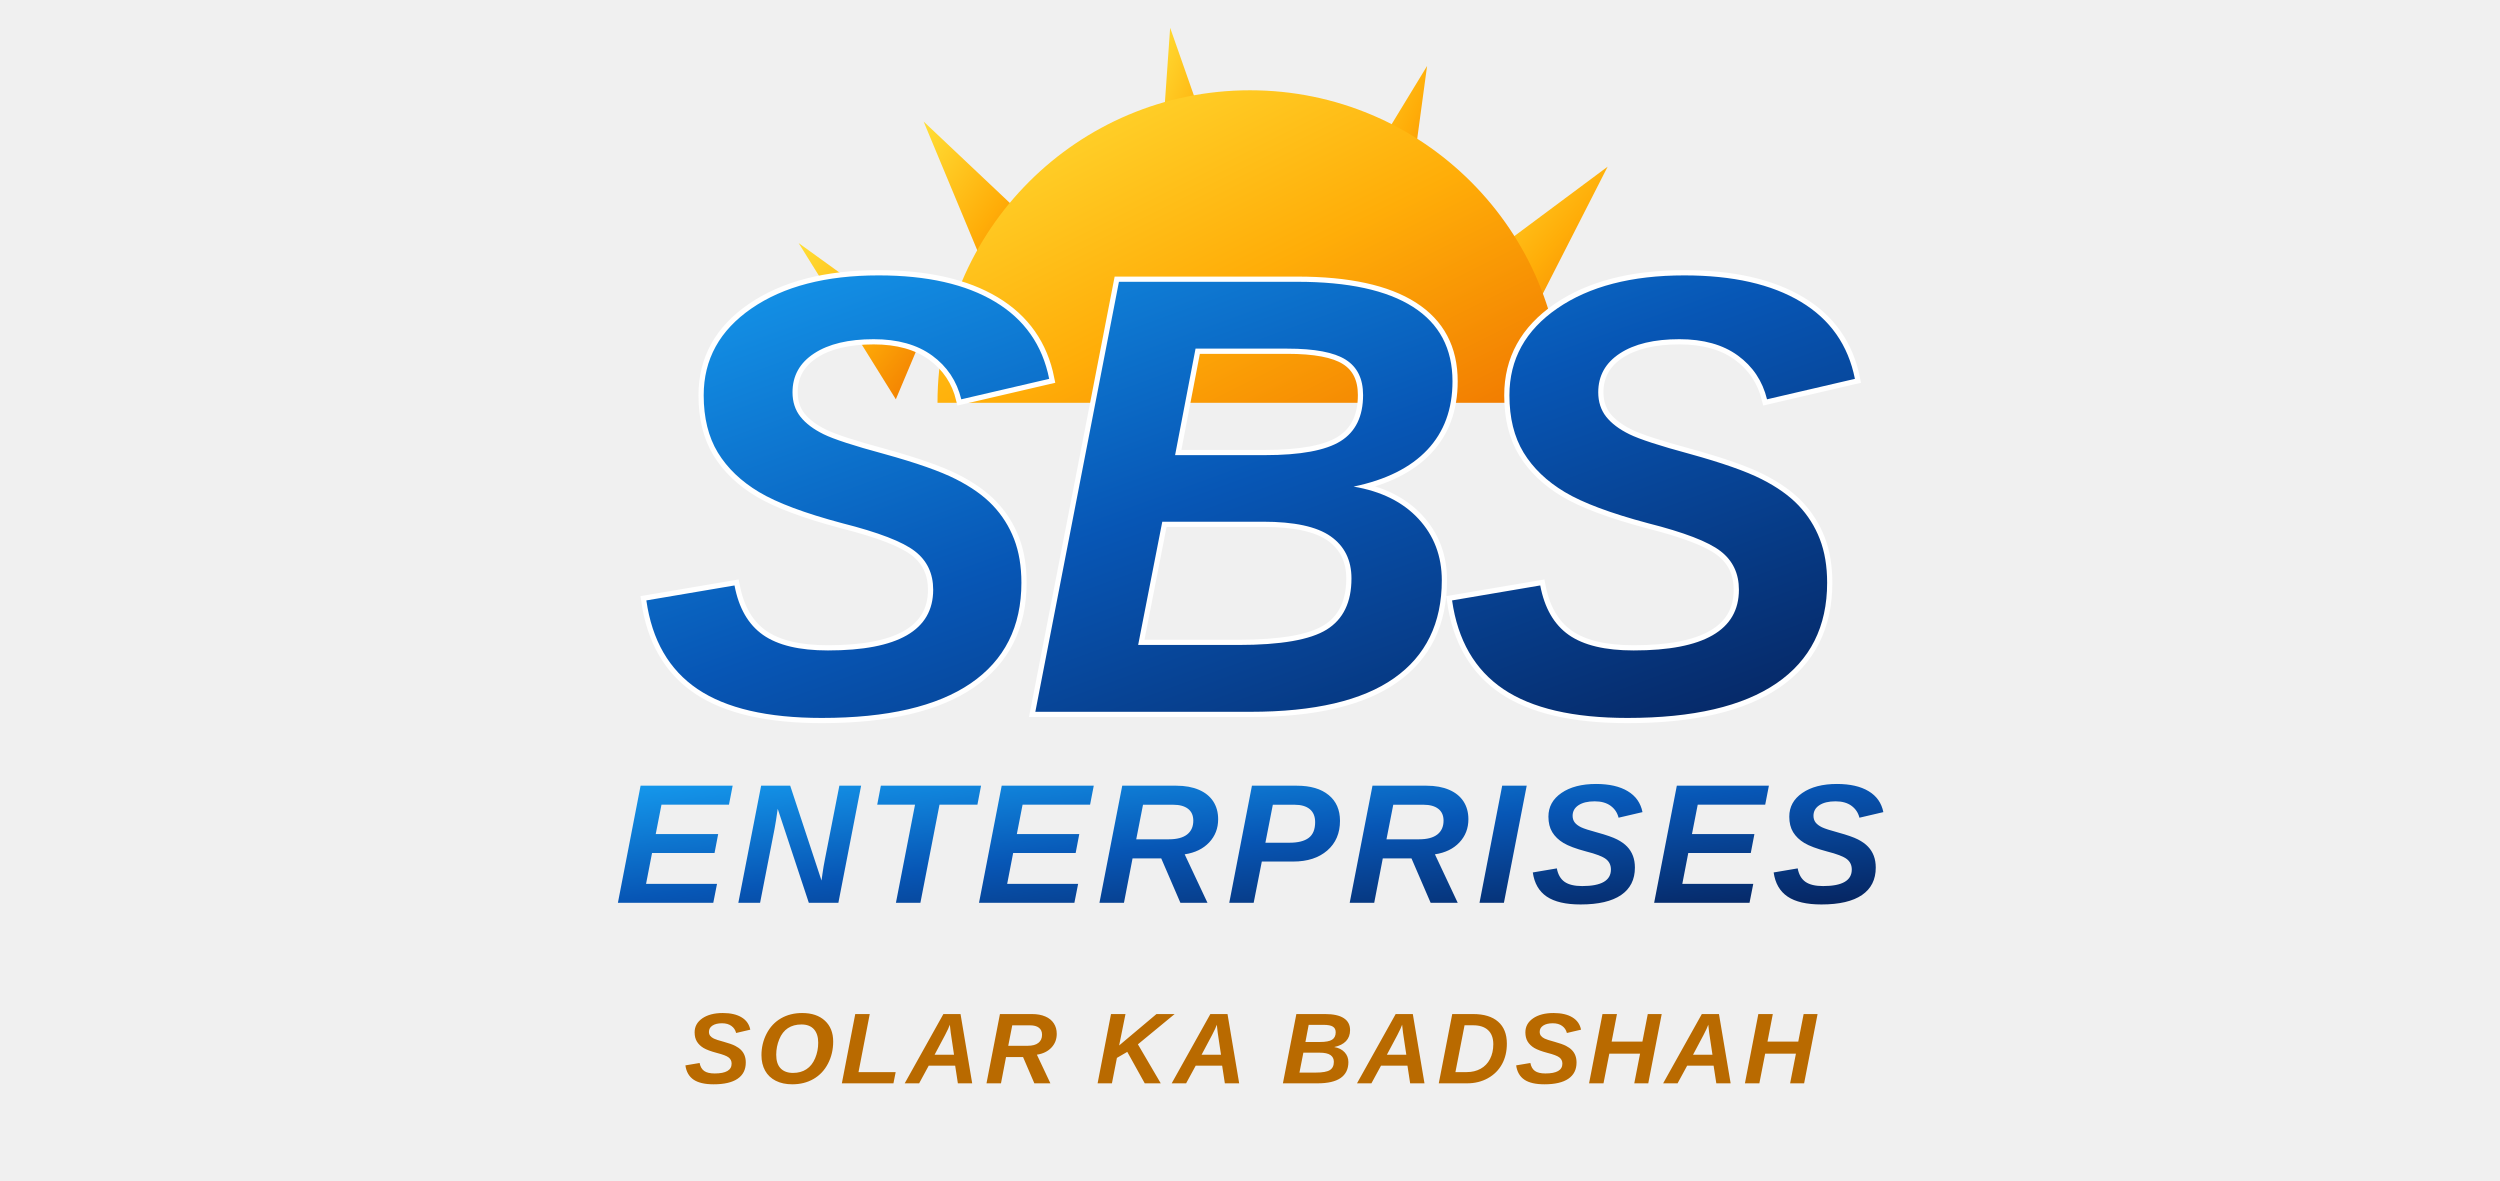
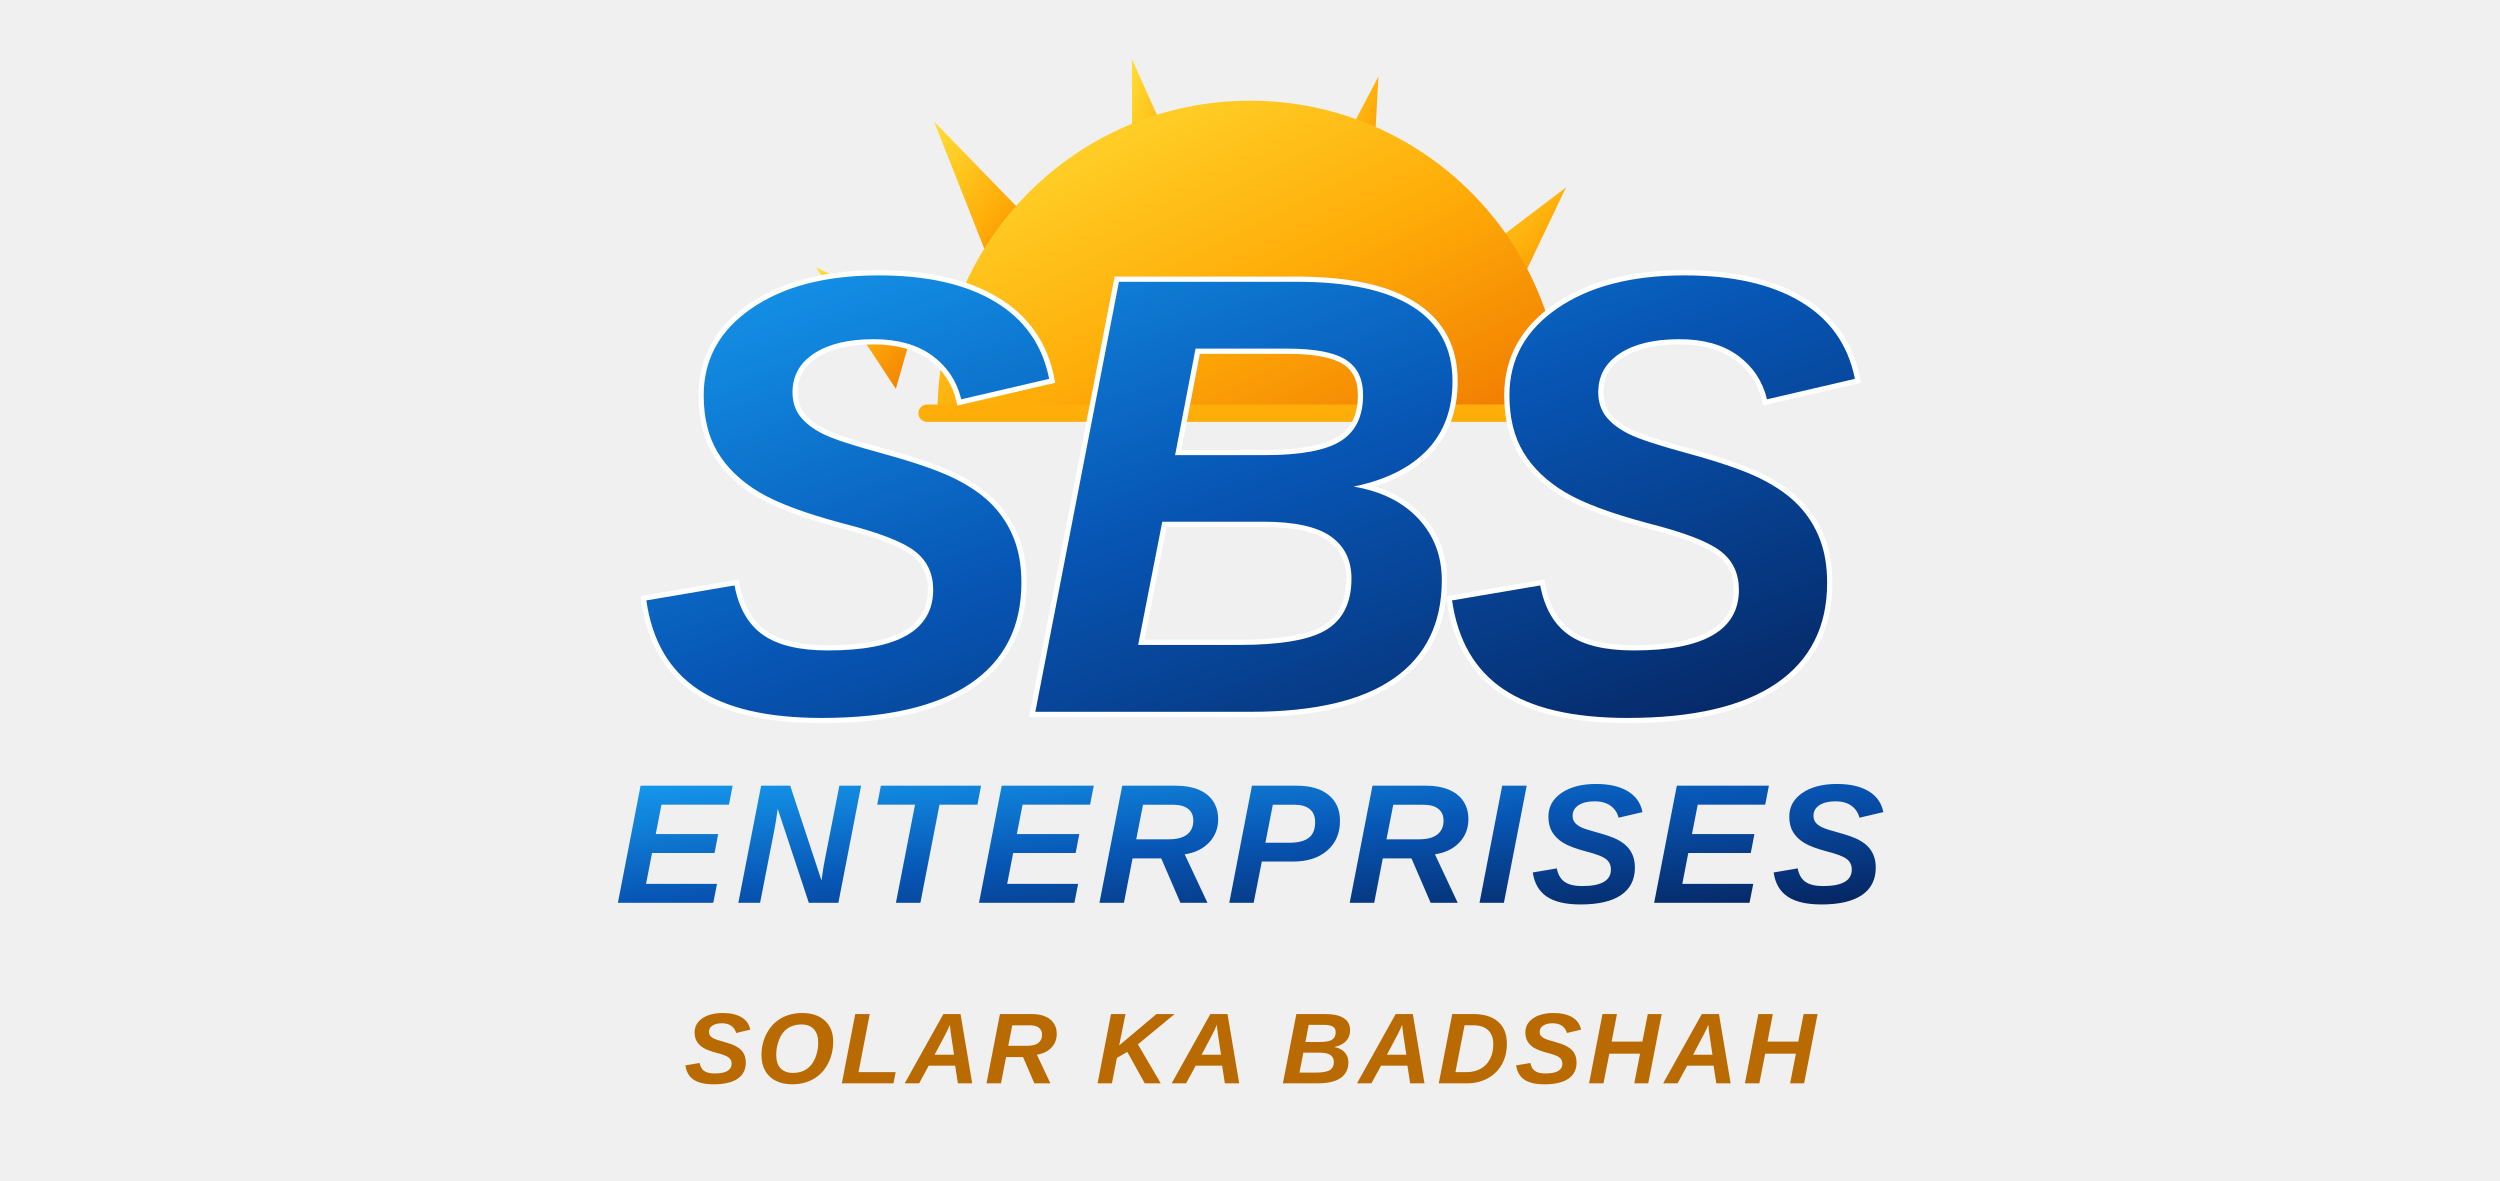
<svg xmlns="http://www.w3.org/2000/svg" viewBox="0 0 720 340" role="img" aria-labelledby="title desc">
  <defs>
    <linearGradient id="blue" x1="0" y1="0" x2="1" y2="1">
      <stop stop-color="#1599ed" />
      <stop offset=".48" stop-color="#0756b5" />
      <stop offset="1" stop-color="#06245f" />
    </linearGradient>
    <linearGradient id="gold" x1="0" y1="0" x2="1" y2="1">
      <stop stop-color="#ffdf37" />
      <stop offset=".55" stop-color="#ffad08" />
      <stop offset="1" stop-color="#f07800" />
    </linearGradient>
  </defs>
  <g fill="url(#gold)">
-     <path d="M286 83L266 35L302 69Z" />
-     <path d="M333 65L337 8L357 65Z" />
-     <path d="M383 65L411 19L403 78Z" />
-     <path d="M420 80L463 48L438 97Z" />
-     <path d="M266 96L230 70L258 115Z" />
-     <path d="M270 116A90 90 0 0 1 450 116Z" />
+     <path d="M286 78L269 35L303 70Z" />
+     <path d="M326 64L326 17L347 64Z" />
+     <path d="M375 64L397 22L394 76Z" />
+     <path d="M414 82L451 54L430 98Z" />
+     <path d="M264 91L235 77L258 112Z" />
+     <path d="M270 119A90 90 0 0 1 450 119Z" />
  </g>
+   <path d="M267 119H453" fill="none" stroke="#ffad08" stroke-width="5" stroke-linecap="round" />
  <text x="360" y="205" text-anchor="middle" font-family="Arial, Helvetica, sans-serif" font-size="180" font-weight="900" font-style="italic" letter-spacing="-9" fill="url(#blue)" stroke="#fff" stroke-width="3" paint-order="stroke">SBS</text>
  <text x="360" y="260" text-anchor="middle" font-family="Arial, Helvetica, sans-serif" font-size="49" font-weight="900" font-style="italic" letter-spacing="2" fill="url(#blue)">ENTERPRISES</text>
  <path d="M65 300H175 M545 300H655" stroke="url(#gold)" stroke-width="5" stroke-linecap="round" />
  <text x="360" y="312" text-anchor="middle" font-family="Arial, Helvetica, sans-serif" font-size="29" font-weight="900" font-style="italic" letter-spacing="1.5" fill="#b96a00">SOLAR KA BADSHAH</text>
</svg>
